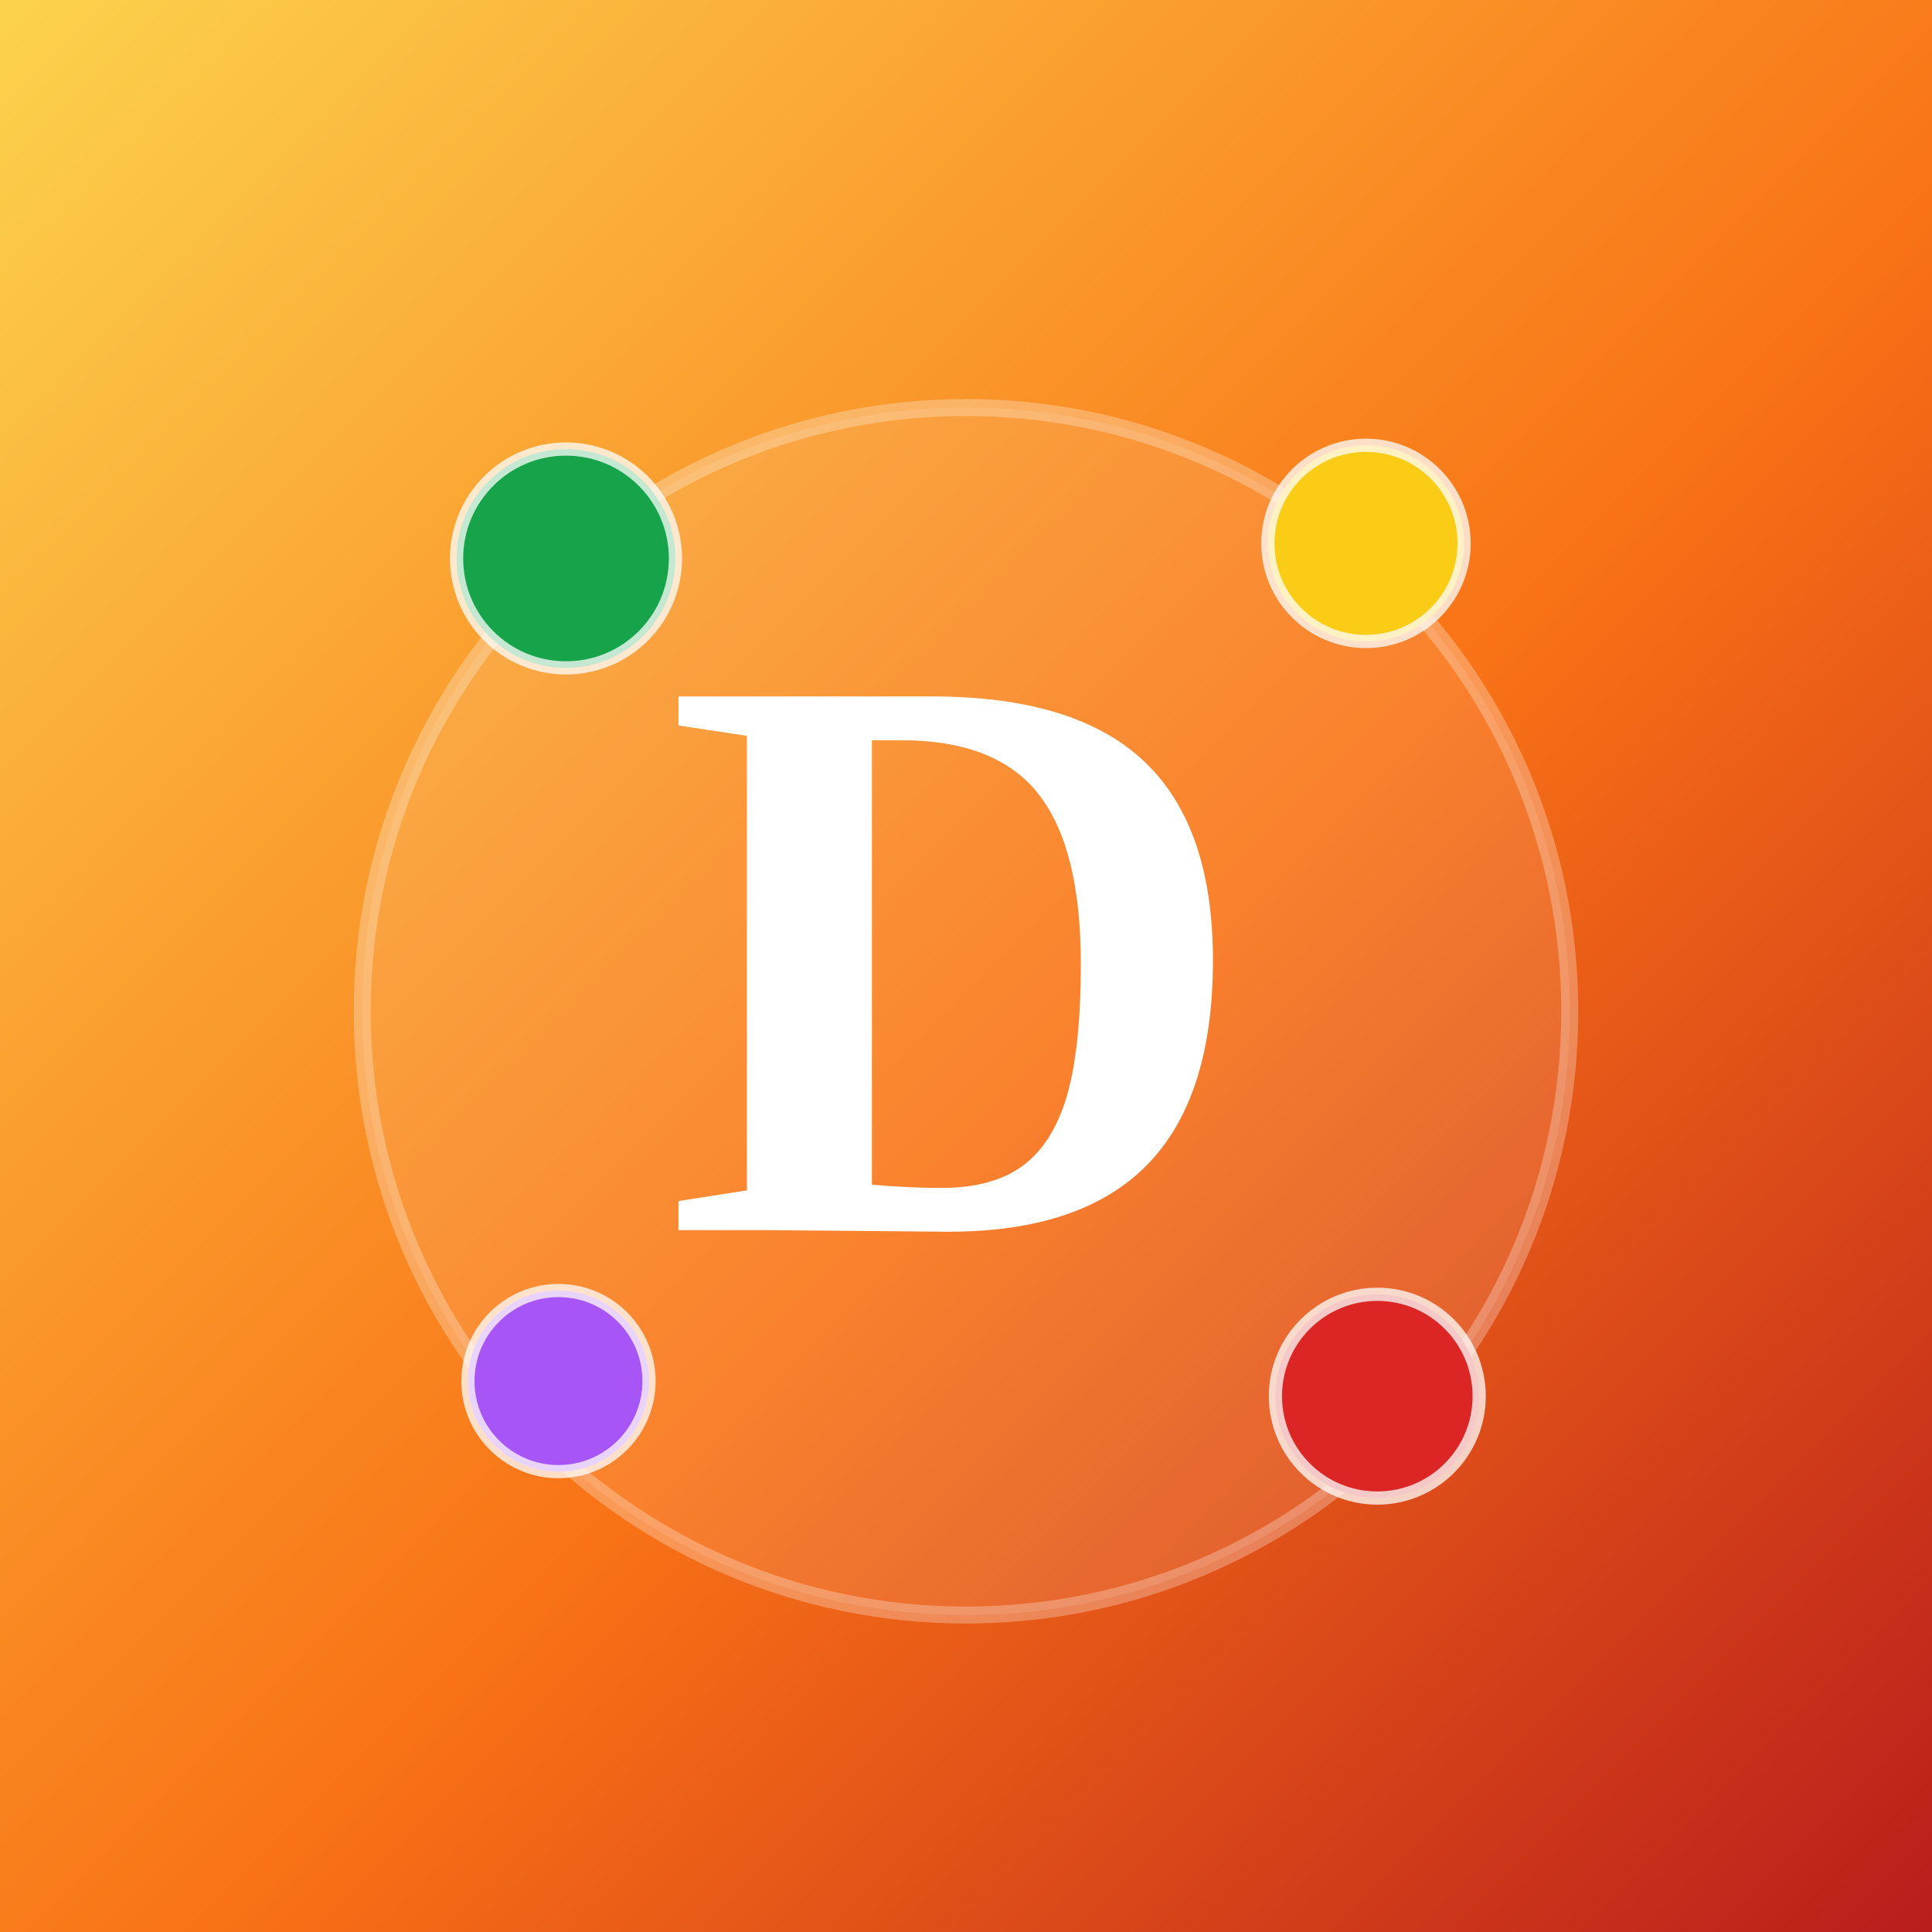
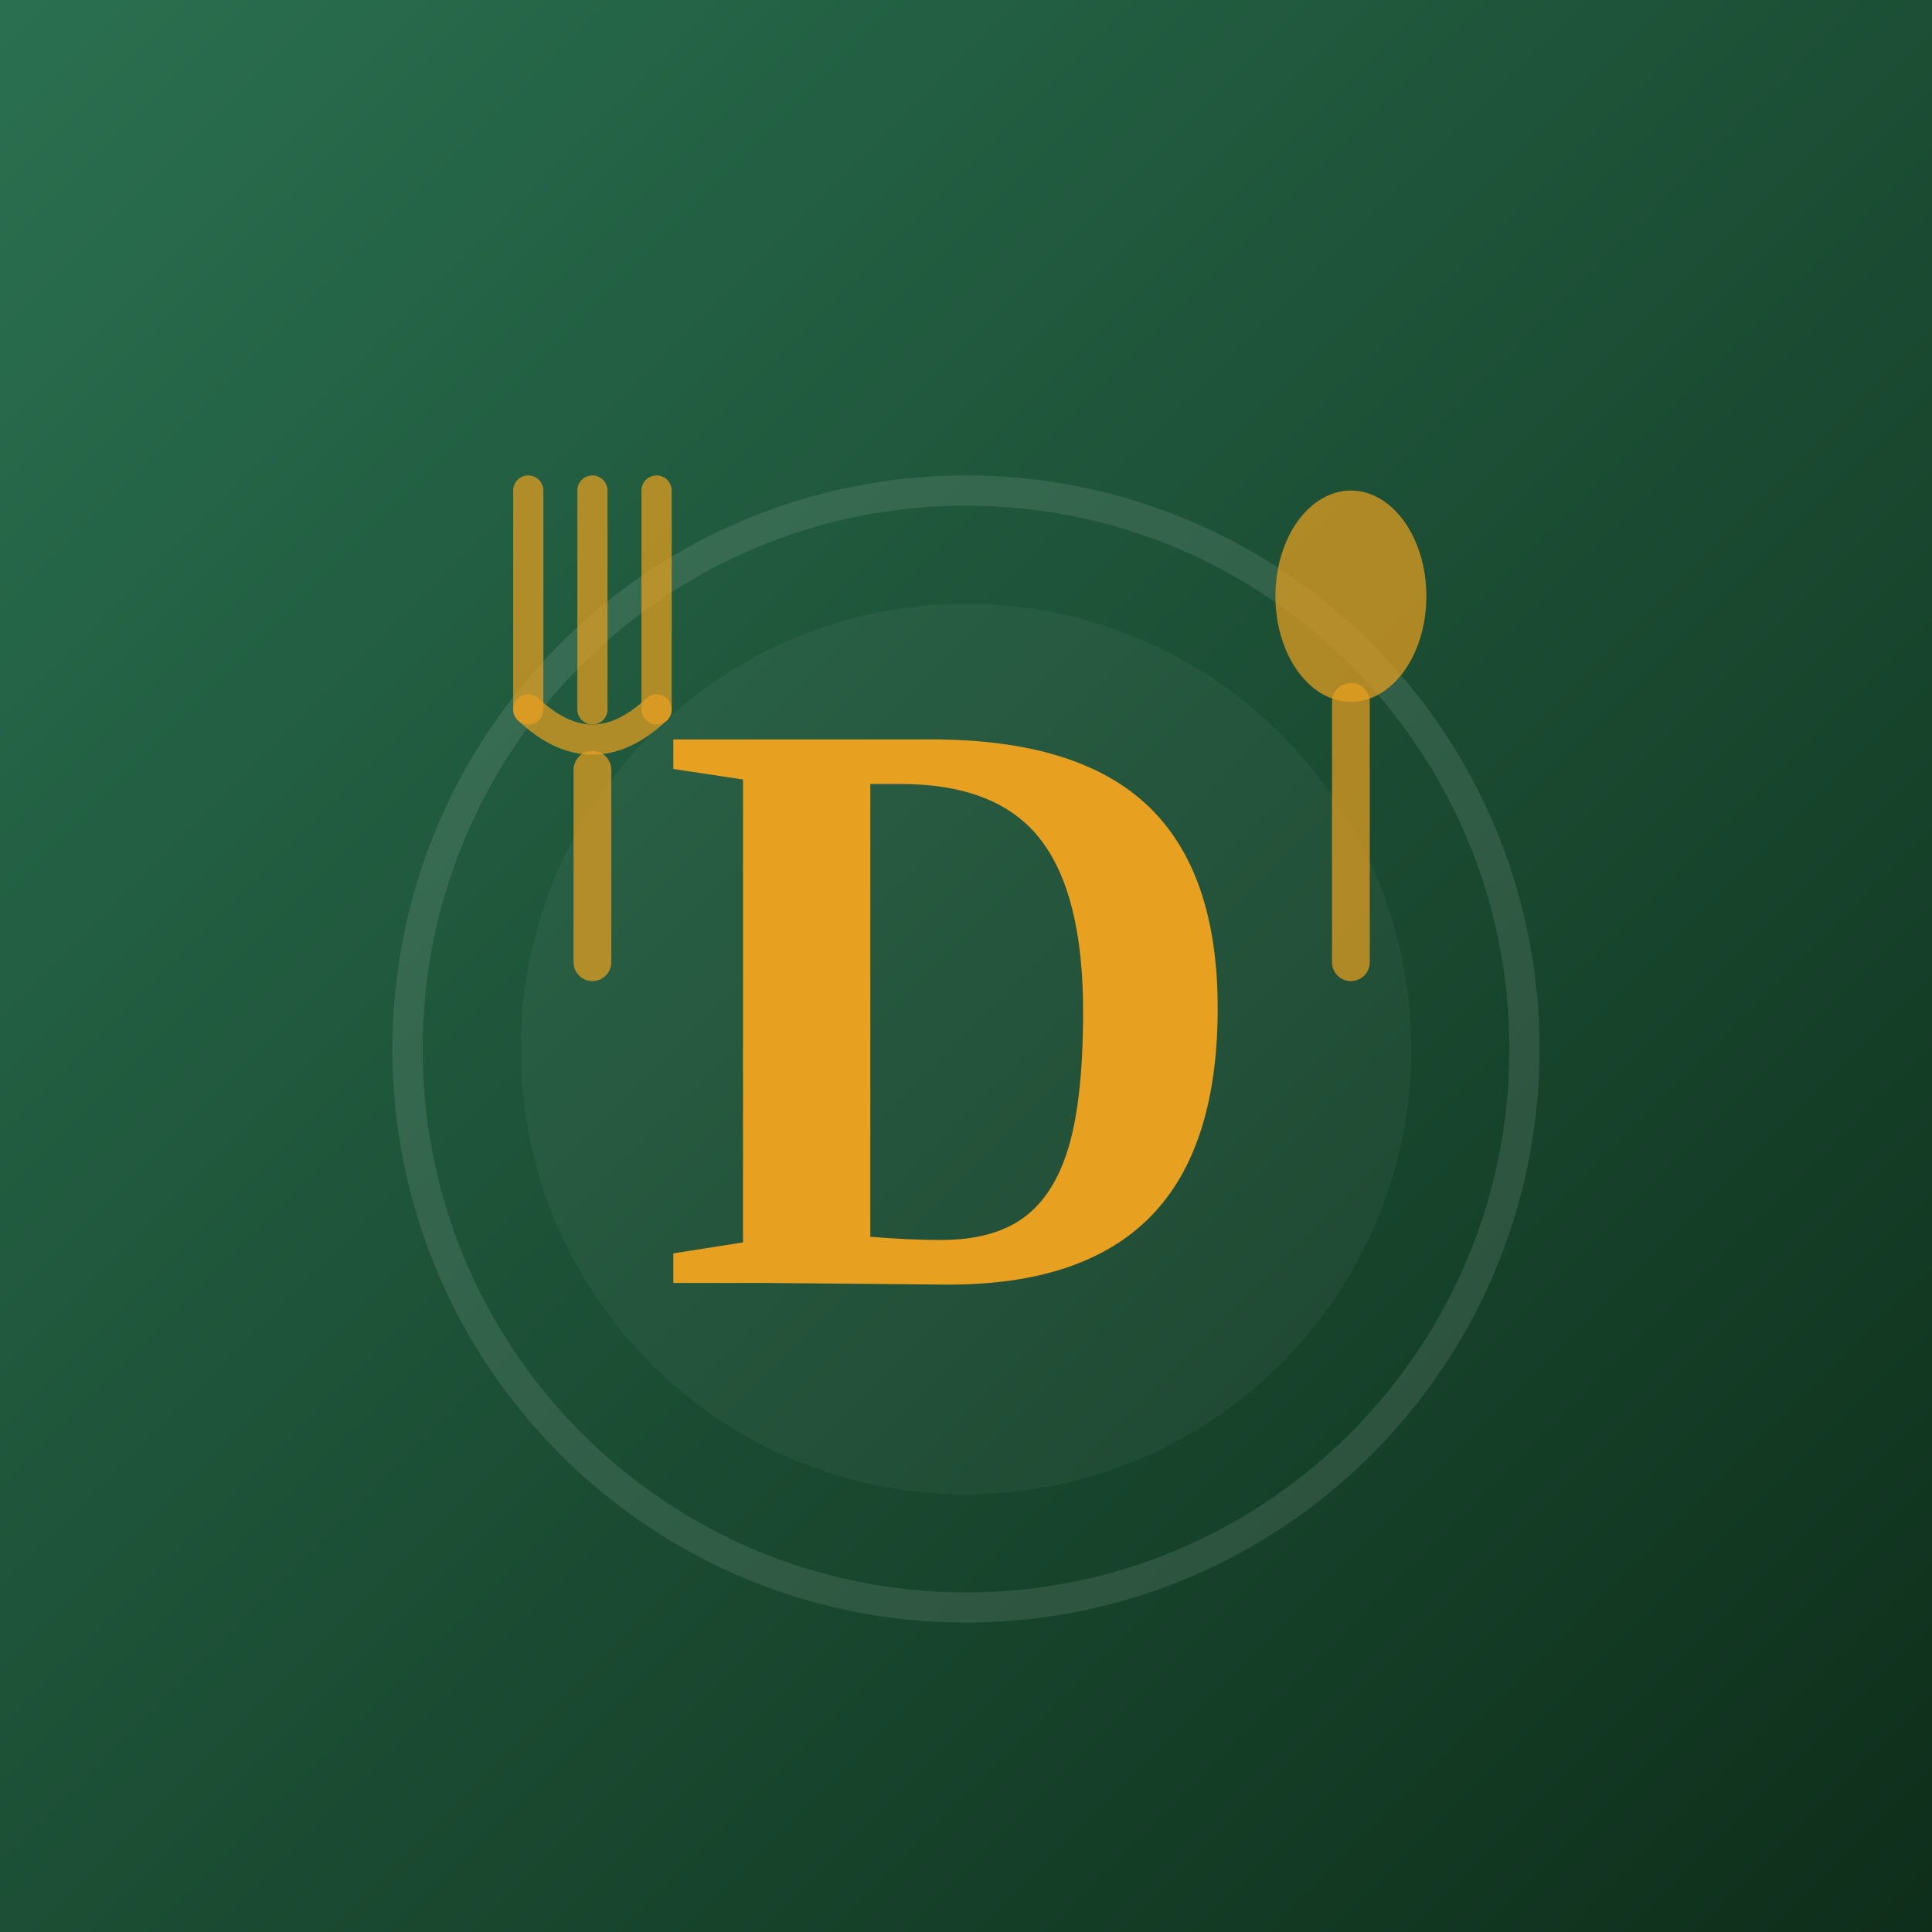
<svg xmlns="http://www.w3.org/2000/svg" viewBox="0 0 512 512">
  <defs>
-     <linearGradient id="bg" x1="0" y1="0" x2="1" y2="1">
-       <stop offset="0%" stop-color="#FCD34D" />
-       <stop offset="55%" stop-color="#F97316" />
-       <stop offset="100%" stop-color="#B91C1C" />
+     <linearGradient id="bg" x1="0%" y1="0%" x2="100%" y2="100%">
+       <stop offset="0%" stop-color="#2a7050" />
+       <stop offset="100%" stop-color="#0e2e1a" />
    </linearGradient>
  </defs>
  <rect width="512" height="512" fill="url(#bg)" />
-   <circle cx="256" cy="268" r="160" fill="rgba(255,255,255,0.10)" stroke="rgba(255,255,255,0.28)" stroke-width="4.5" />
-   <text x="254" y="326" font-family="Georgia, 'Times New Roman', serif" font-size="216" font-weight="bold" text-anchor="middle" fill="white">D</text>
-   <circle cx="150" cy="148" r="29" fill="#16A34A" />
-   <circle cx="150" cy="148" r="29" fill="none" stroke="white" stroke-width="3.5" opacity="0.75" />
-   <circle cx="362" cy="144" r="26" fill="#FACC15" />
-   <circle cx="362" cy="144" r="26" fill="none" stroke="white" stroke-width="3.5" opacity="0.75" />
-   <circle cx="365" cy="370" r="27" fill="#DC2626" />
-   <circle cx="365" cy="370" r="27" fill="none" stroke="white" stroke-width="3.5" opacity="0.75" />
-   <circle cx="148" cy="366" r="24" fill="#A855F7" />
-   <circle cx="148" cy="366" r="24" fill="none" stroke="white" stroke-width="3.5" opacity="0.75" />
+   <circle cx="256" cy="278" r="148" fill="none" stroke="rgba(255,255,255,0.10)" stroke-width="8" />
+   <circle cx="256" cy="278" r="118" fill="rgba(255,255,255,0.04)" />
+   <text x="254" y="340" font-family="Georgia, 'Times New Roman', serif" font-size="220" font-weight="700" text-anchor="middle" fill="#e8a020">D</text>
+   <line x1="140" y1="130" x2="140" y2="188" stroke="rgba(232,160,32,0.72)" stroke-width="8" stroke-linecap="round" />
+   <line x1="157" y1="130" x2="157" y2="188" stroke="rgba(232,160,32,0.72)" stroke-width="8" stroke-linecap="round" />
+   <line x1="174" y1="130" x2="174" y2="188" stroke="rgba(232,160,32,0.72)" stroke-width="8" stroke-linecap="round" />
+   <path d="M140 188 Q157 204 174 188" fill="none" stroke="rgba(232,160,32,0.72)" stroke-width="8" stroke-linecap="round" />
+   <line x1="157" y1="204" x2="157" y2="255" stroke="rgba(232,160,32,0.72)" stroke-width="10" stroke-linecap="round" />
+   <ellipse cx="358" cy="158" rx="20" ry="28" fill="rgba(232,160,32,0.72)" />
+   <line x1="358" y1="186" x2="358" y2="255" stroke="rgba(232,160,32,0.72)" stroke-width="10" stroke-linecap="round" />
</svg>
